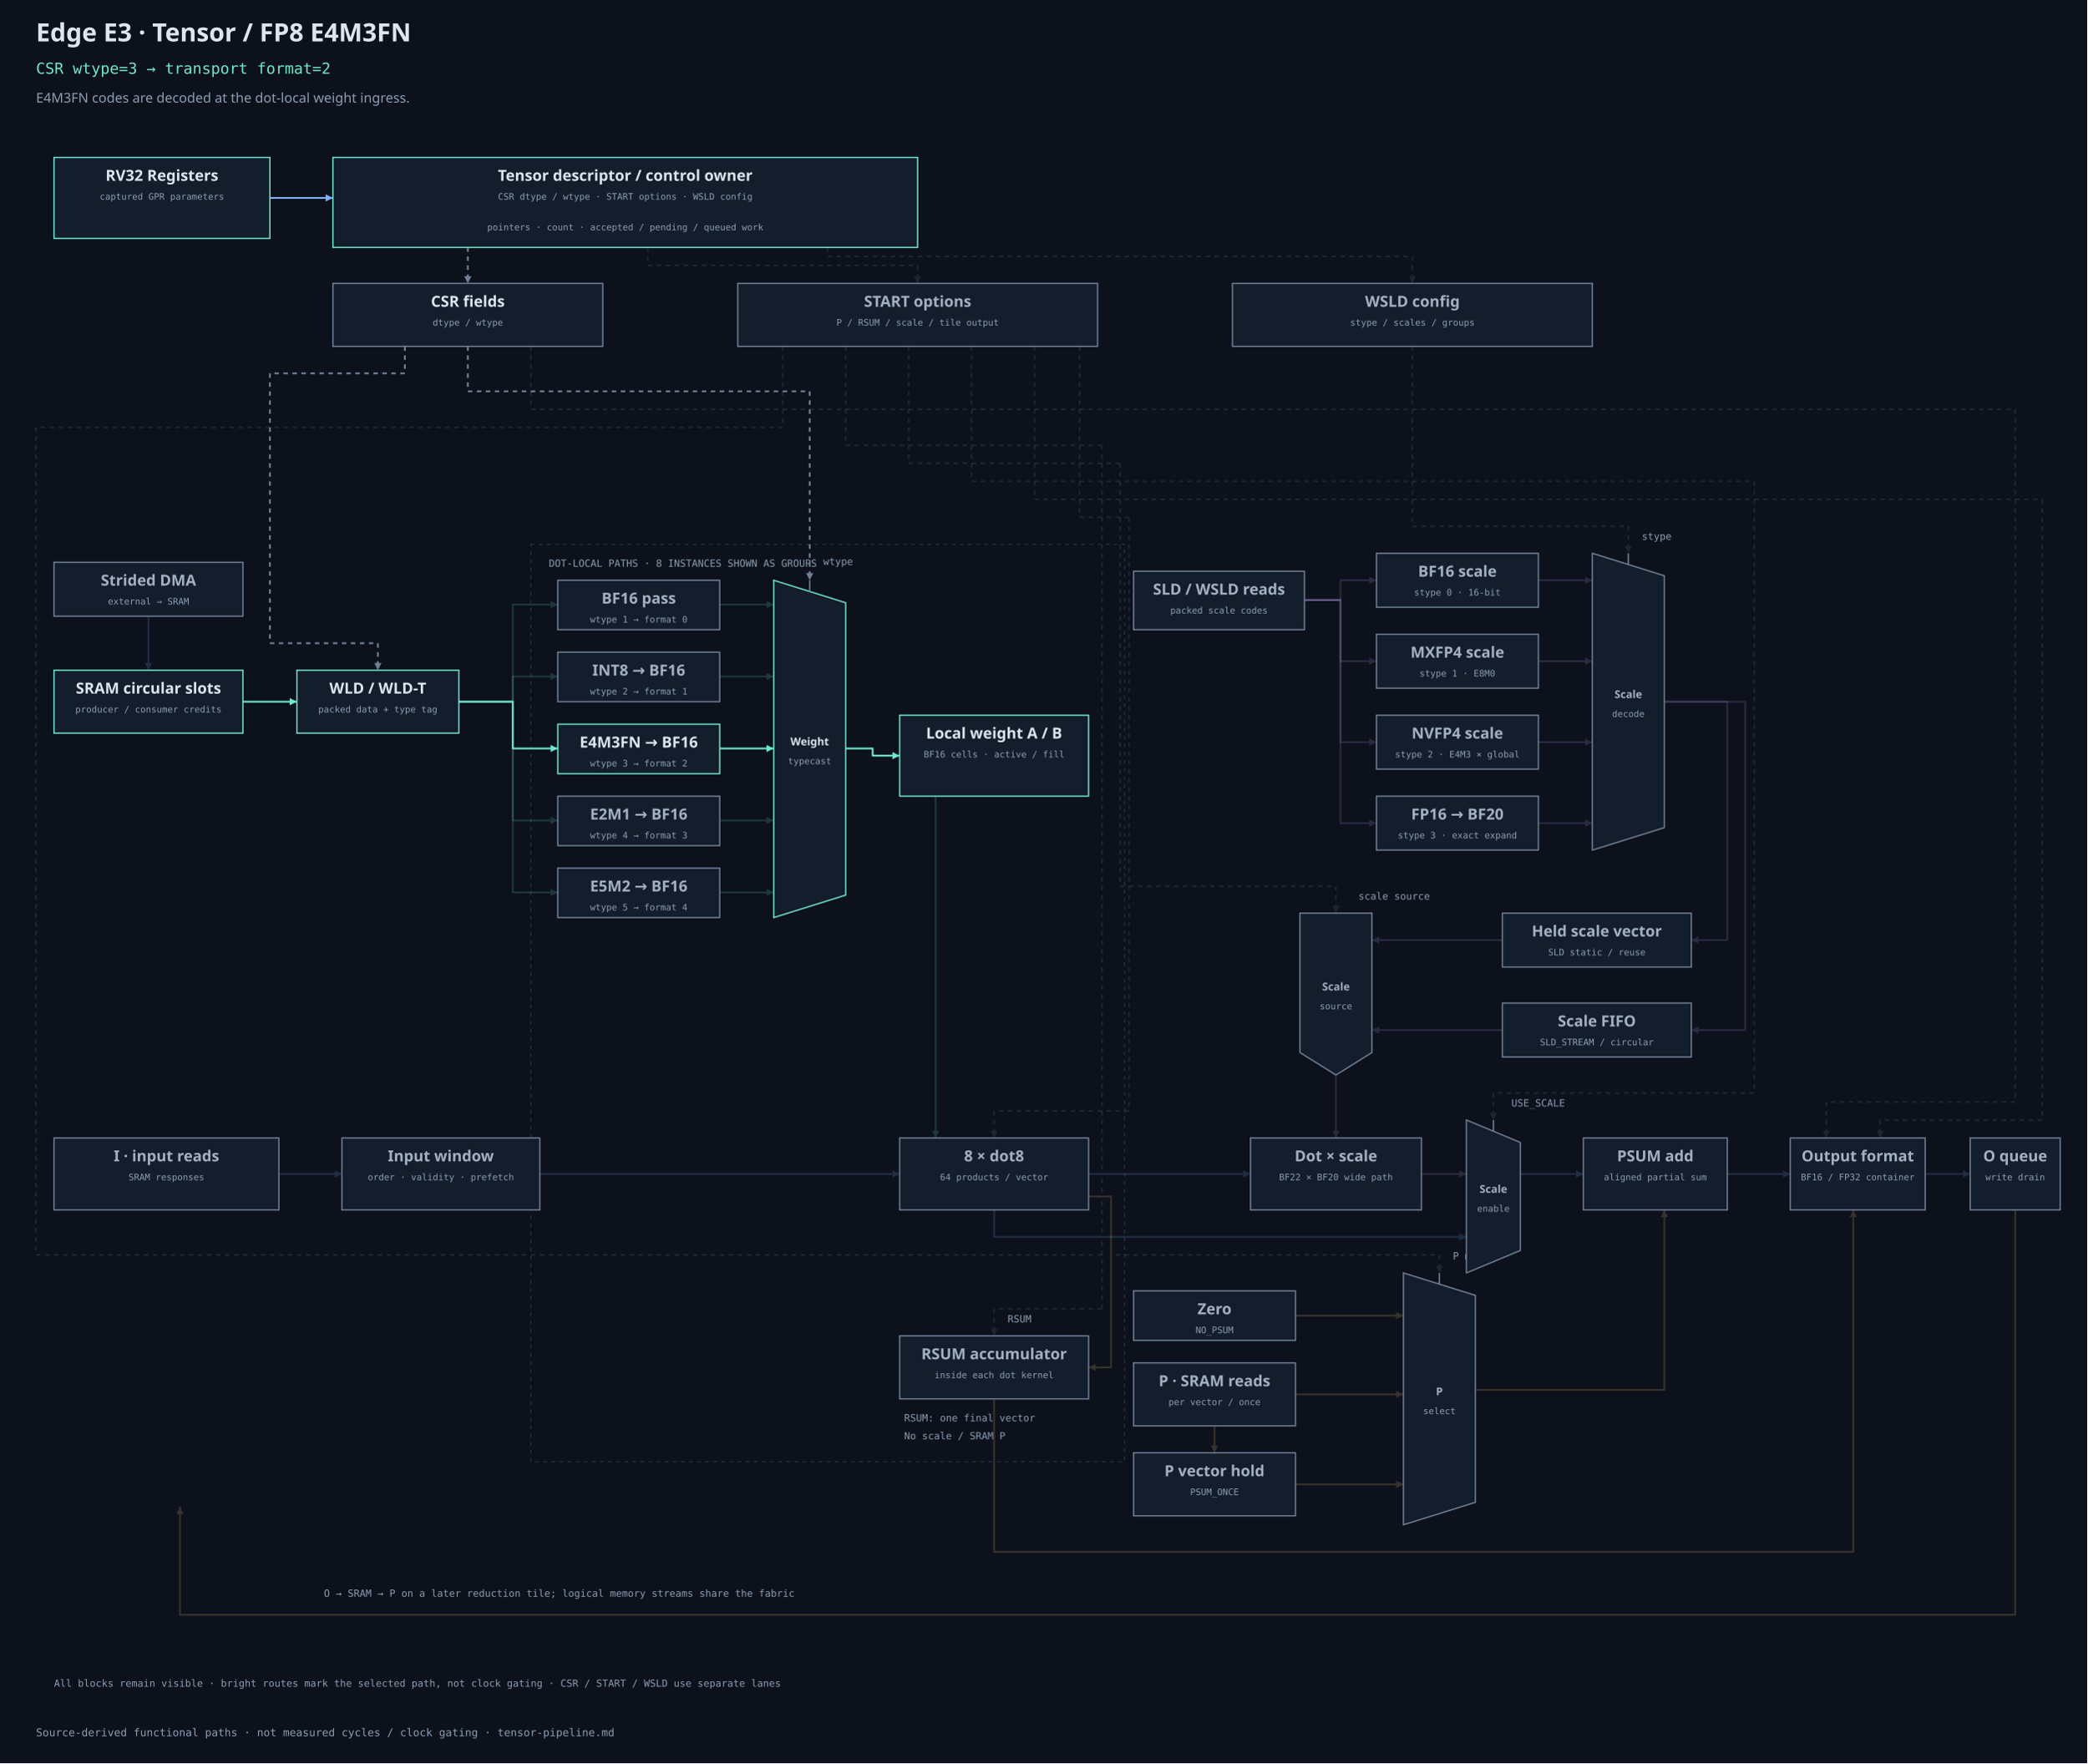
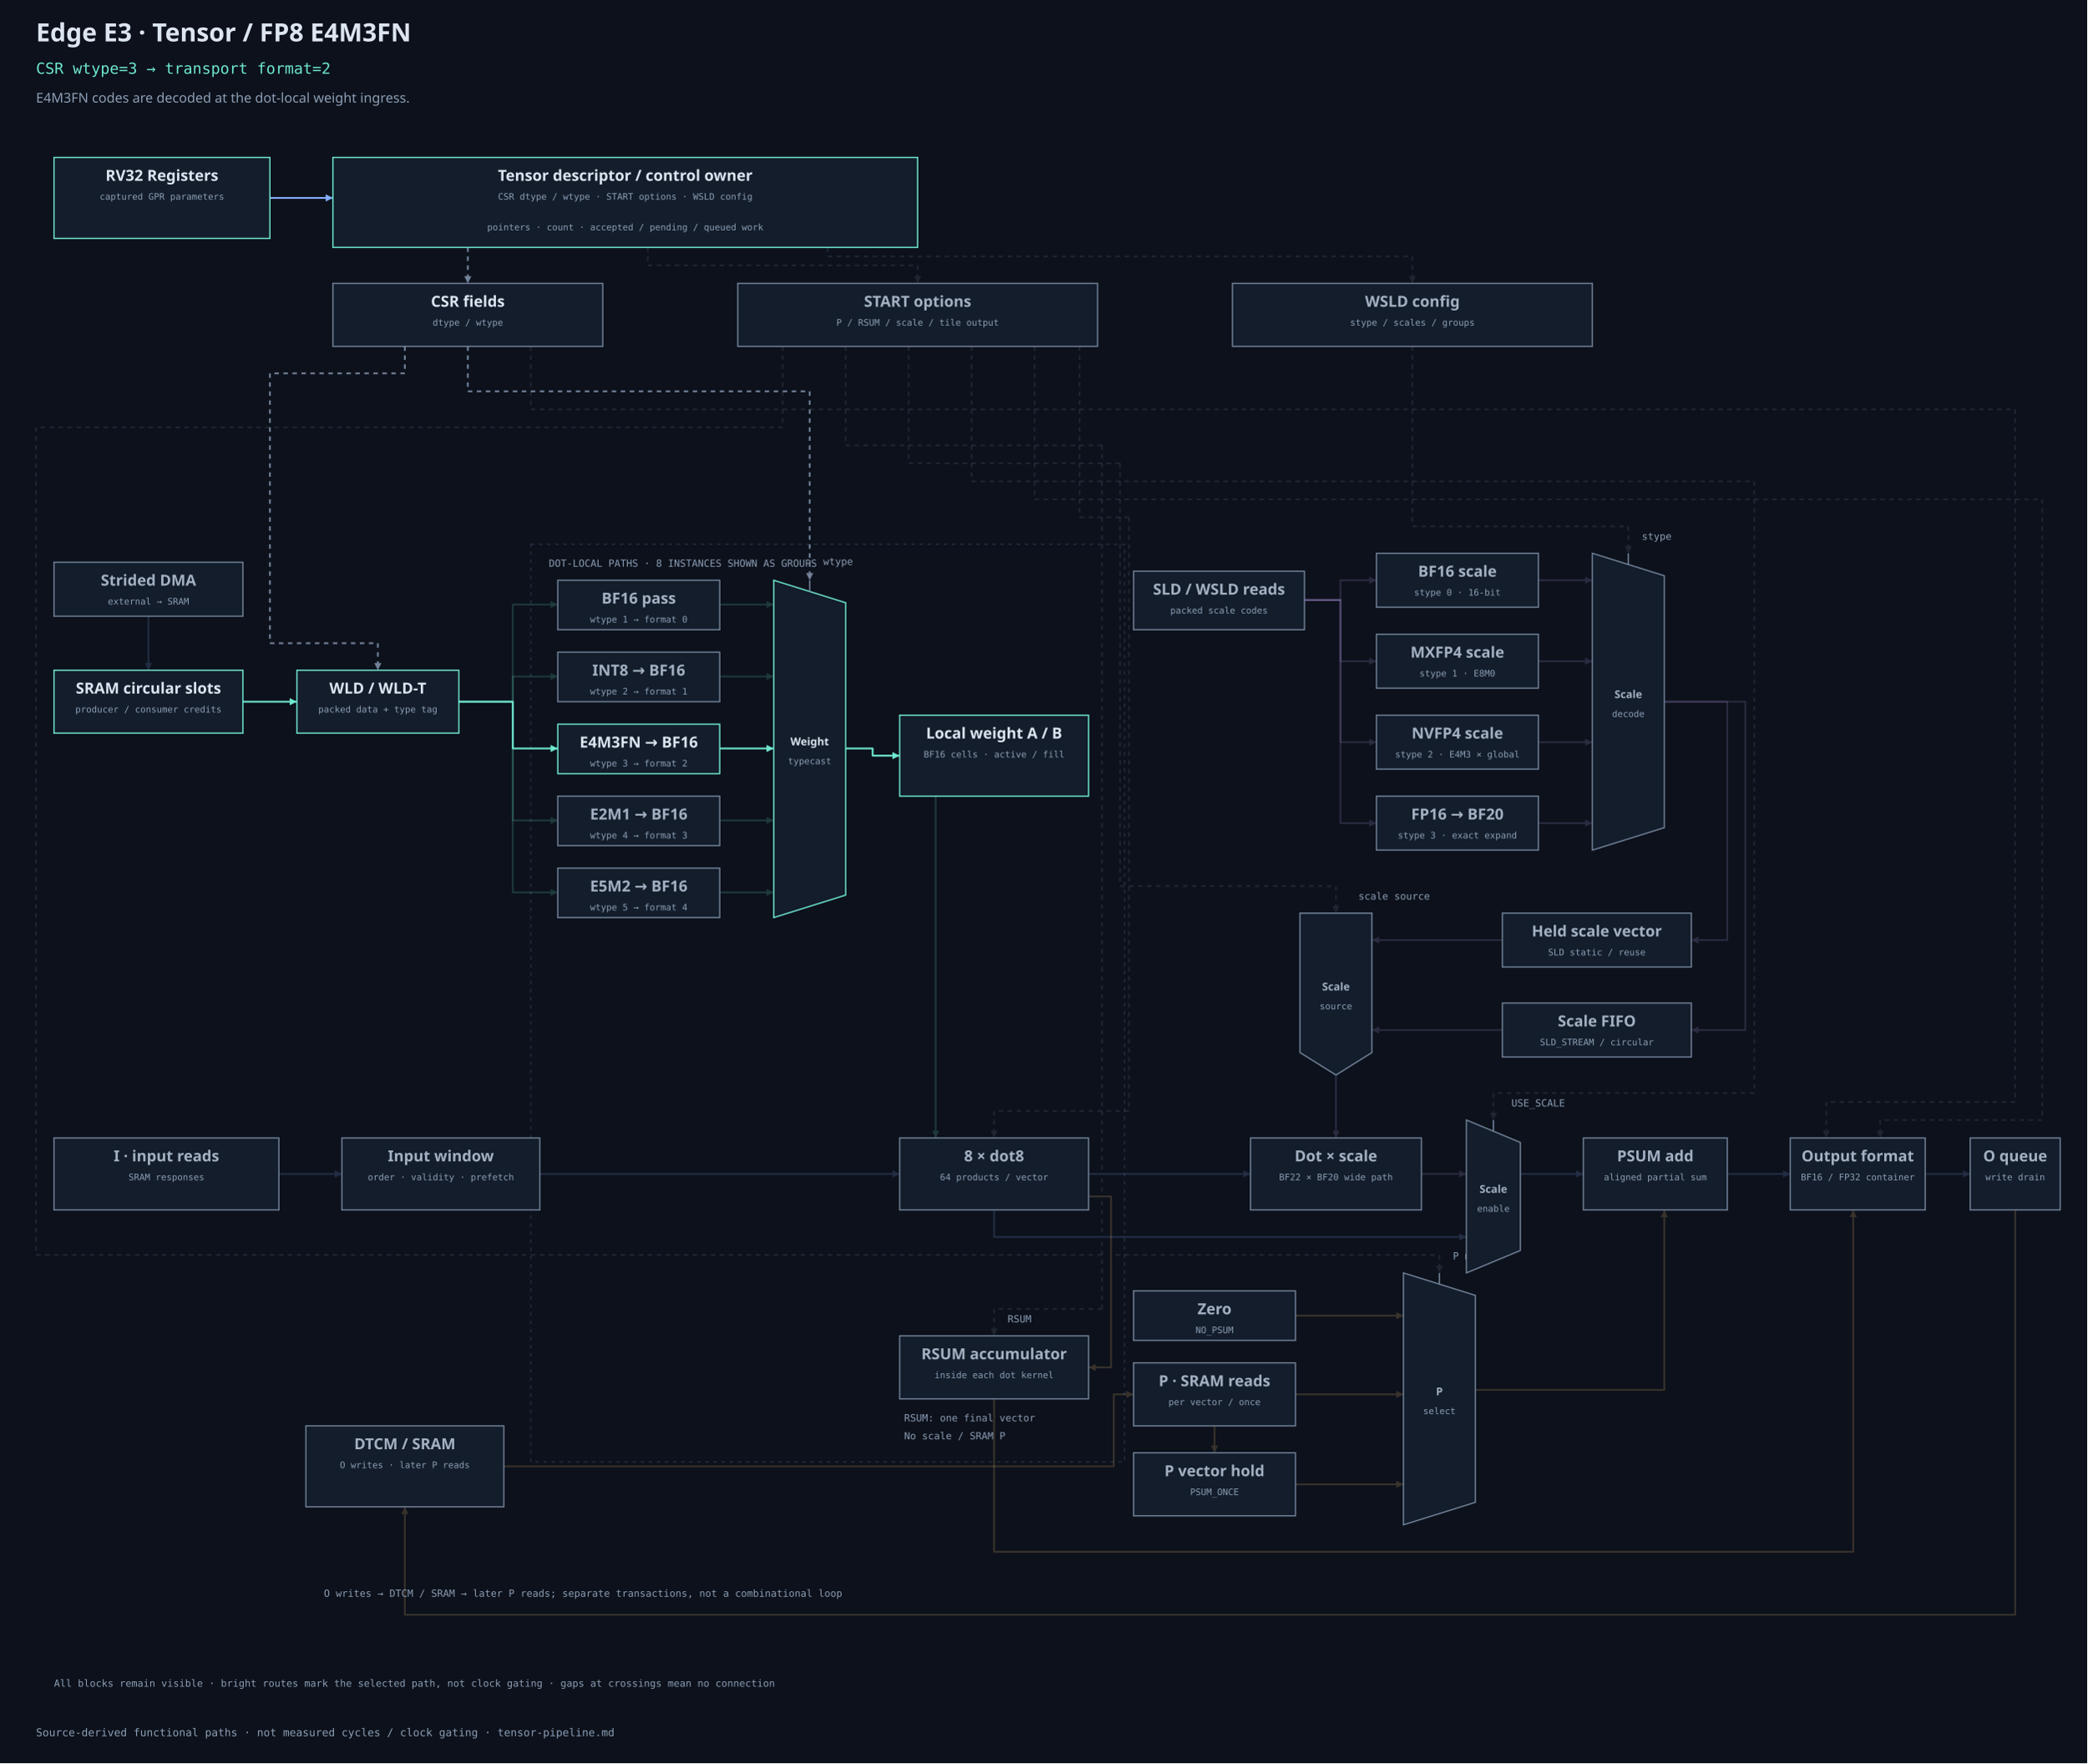
<svg xmlns="http://www.w3.org/2000/svg" width="2320" height="1960" viewBox="0 0 2320 1960">
  <rect width="2320" height="1960" fill="#0c111b" />
  <text x="40" y="46" fill="#dce5f0" font-family="sans-serif" font-size="28" font-weight="700">Edge E3 · Tensor / FP8 E4M3FN</text>
  <text x="40" y="82" fill="#6ee7cf" font-family="monospace" font-size="17">CSR wtype=3 → transport format=2</text>
  <text x="40" y="114" fill="#8c9eb5" font-family="sans-serif" font-size="15">E4M3FN codes are decoded at the dot-local weight ingress.</text>
  <svg x="20" y="135" width="2280" height="1760" viewBox="0 0 2280 1760" role="img" aria-labelledby="tensor-svg-title tensor-svg-desc">
    <style>.tensor-bg{fill:var(--bg,#0c111b)}.tensor-memory{fill:none;stroke:var(--rule,#29394e);stroke-dasharray:4 5}.tensor-title{font:600 17px sans-serif;fill:var(--ink,#dce5f0)}.tensor-sub{font:10px monospace;fill:var(--muted,#8c9eb5)}.tensor-caption{font:11px monospace;fill:var(--muted,#8c9eb5)}.tensor-box{fill:var(--panel,#131d2b);stroke:var(--ink,#dce5f0);stroke-width:1.4}.tensor-wire{fill:none;stroke-width:2;stroke-linejoin:round}.tensor-data{stroke:#85adff}.tensor-weight{stroke:#6ee7cf}.tensor-psum{stroke:#ffc578}.tensor-optional{stroke:#b39be8}.tensor-control{stroke:#718198;stroke-dasharray:5 5}.tensor-arrow-data{fill:#85adff}.tensor-arrow-weight{fill:#6ee7cf}.tensor-arrow-psum{fill:#ffc578}.tensor-arrow-optional{fill:#b39be8}.tensor-arrow-control{fill:#718198}[data-tensor-node]{opacity:1}[data-tensor-path]{opacity:.18}[data-tensor-path].is-active{opacity:1}[data-tensor-node]:not(.is-active) .tensor-box{stroke:var(--muted,#718198)}[data-tensor-node]:not(.is-active) .tensor-title{fill:var(--muted,#a4b1c3)}[data-tensor-node]:not(.is-active) .tensor-sub{fill:var(--muted,#8c9eb5)}.tensor-mux-title{font-size:12px}.tensor-control-source .tensor-box{stroke:#718198!important}.tensor-control-port{stroke:#718198;stroke-width:1.5;fill:none}.is-active .tensor-box{stroke:#6ee7cf}</style>
    <defs>
      <marker id="tensor-arrow-data" viewBox="0 0 8 8" refX="8" refY="4" markerWidth="8" markerHeight="8" markerUnits="userSpaceOnUse" orient="auto">
        <path d="M0 0L8 4L0 8Z" class="tensor-arrow-data" />
      </marker>
      <marker id="tensor-arrow-weight" viewBox="0 0 8 8" refX="8" refY="4" markerWidth="8" markerHeight="8" markerUnits="userSpaceOnUse" orient="auto">
        <path d="M0 0L8 4L0 8Z" class="tensor-arrow-weight" />
      </marker>
      <marker id="tensor-arrow-psum" viewBox="0 0 8 8" refX="8" refY="4" markerWidth="8" markerHeight="8" markerUnits="userSpaceOnUse" orient="auto">
        <path d="M0 0L8 4L0 8Z" class="tensor-arrow-psum" />
      </marker>
      <marker id="tensor-arrow-optional" viewBox="0 0 8 8" refX="8" refY="4" markerWidth="8" markerHeight="8" markerUnits="userSpaceOnUse" orient="auto">
        <path d="M0 0L8 4L0 8Z" class="tensor-arrow-optional" />
      </marker>
      <marker id="tensor-arrow-control" viewBox="0 0 8 8" refX="8" refY="4" markerWidth="8" markerHeight="8" markerUnits="userSpaceOnUse" orient="auto">
        <path d="M0 0L8 4L0 8Z" class="tensor-arrow-control" />
      </marker>
    </defs>
    <rect class="tensor-bg" width="2280" height="1760" />
    <rect class="tensor-memory" x="570" y="470" width="660" height="1020" />
    <text class="tensor-caption" x="590" y="495">DOT-LOCAL PATHS · 8 INSTANCES SHOWN AS GROUPS</text>
    <text class="tensor-caption" x="895" y="493">wtype</text>
    <text class="tensor-caption" x="1805" y="465">stype</text>
    <text class="tensor-caption" x="1660" y="1095">USE_SCALE</text>
    <text class="tensor-caption" x="1490" y="865">scale source</text>
    <text class="tensor-caption" x="1595" y="1265">P mode</text>
    <text class="tensor-caption" x="1100" y="1335">RSUM</text>
    <path data-tensor-path="gpr-owner" class="tensor-wire tensor-data is-active" d="M280 85H350" marker-end="url(#tensor-arrow-data)" />
    <g data-tensor-path="ctrl-wld" class="tensor-wire tensor-control is-active">
      <path d="M430 250L430 280M430 280L280 280M280 280L280 580M280 580L400 580M400 580L400 610" />
      <path d="M400 602L400 610" marker-end="url(#tensor-arrow-control)" />
    </g>
    <g data-tensor-path="ctrl-weight" class="tensor-wire tensor-control is-active">
      <path d="M500 250L500 300M500 300L880 300M880 300L880 510" />
      <path d="M880 502L880 510" marker-end="url(#tensor-arrow-control)" />
    </g>
    <g data-tensor-path="ctrl-psum" class="tensor-wire tensor-control ">
      <path d="M850 250L850 340M850 340L20 340M20 340L20 1260M20 1260L1210 1260M1220 1260L1580 1260M1580 1260L1580 1280" />
      <path d="M1580 1272L1580 1280" marker-end="url(#tensor-arrow-control)" />
    </g>
    <g data-tensor-path="ctrl-rsum" class="tensor-wire tensor-control ">
      <path d="M920 250L920 360M920 360L1205 360M1205 360L1205 1165M1205 1175L1205 1190M1205 1200L1205 1235M1205 1245L1205 1320M1205 1320L1085 1320M1085 1320L1085 1350" />
      <path d="M1085 1342L1085 1350" marker-end="url(#tensor-arrow-control)" />
    </g>
    <g data-tensor-path="ctrl-scale" class="tensor-wire tensor-control ">
      <path d="M990 250L990 380M990 380L1225 380M1225 380L1225 850M1225 850L1465 850M1465 850L1465 880" />
      <path d="M1465 872L1465 880" marker-end="url(#tensor-arrow-control)" />
    </g>
    <g data-tensor-path="ctrl-enable" class="tensor-wire tensor-control ">
      <path d="M1060 250L1060 400M1060 400L1930 400M1930 400L1930 1080M1930 1080L1640 1080M1640 1080L1640 1110" />
      <path d="M1640 1102L1640 1110" marker-end="url(#tensor-arrow-control)" />
    </g>
    <g data-tensor-path="ctrl-stype" class="tensor-wire tensor-control ">
      <path d="M1550 250L1550 450M1550 450L1790 450M1790 450L1790 480" />
      <path d="M1790 472L1790 480" marker-end="url(#tensor-arrow-control)" />
    </g>
    <g data-tensor-path="ctrl-format" class="tensor-wire tensor-control ">
      <path d="M570 250L570 320M570 320L2220 320M2220 320L2220 1090M2220 1090L2010 1090M2010 1090L2010 1130" />
      <path d="M2010 1122L2010 1130" marker-end="url(#tensor-arrow-control)" />
    </g>
    <g data-tensor-path="owner-dot" class="tensor-wire tensor-control ">
      <path d="M1180 250L1180 440M1180 440L1235 440M1235 440L1235 1100M1235 1100L1085 1100M1085 1100L1085 1130" />
      <path d="M1085 1122L1085 1130" marker-end="url(#tensor-arrow-control)" />
    </g>
    <path data-tensor-path="dma-ring" class="tensor-wire tensor-data " d="M145 550L145 610" marker-end="url(#tensor-arrow-data)" />
    <path data-tensor-path="ring-wld" class="tensor-wire tensor-weight is-active" d="M250 645L310 645" marker-end="url(#tensor-arrow-weight)" />
    <path data-tensor-path="weights" class="tensor-wire tensor-weight " d="M1020 750L1020 1130" marker-end="url(#tensor-arrow-weight)" />
    <path data-tensor-path="input-window" class="tensor-wire tensor-data " d="M290 1170L360 1170" marker-end="url(#tensor-arrow-data)" />
    <path data-tensor-path="window-dot" class="tensor-wire tensor-data " d="M580 1170L980 1170" marker-end="url(#tensor-arrow-data)" />
    <path data-tensor-path="dot-post" class="tensor-wire tensor-data " d="M1190 1170L1370 1170" marker-end="url(#tensor-arrow-data)" />
    <path data-tensor-path="scale-product" class="tensor-wire tensor-optional " d="M1560 1170L1610 1170" marker-end="url(#tensor-arrow-optional)" />
    <path data-tensor-path="scale-bypass" class="tensor-wire tensor-data " d="M1085 1210L1085 1240L1610 1240" marker-end="url(#tensor-arrow-data)" />
    <path data-tensor-path="scaled-to-post" class="tensor-wire tensor-data " d="M1670 1170L1740 1170" marker-end="url(#tensor-arrow-data)" />
    <path data-tensor-path="post-output" class="tensor-wire tensor-data " d="M1900 1170L1970 1170" marker-end="url(#tensor-arrow-data)" />
    <path data-tensor-path="format-output" class="tensor-wire tensor-data " d="M2120 1170L2170 1170" marker-end="url(#tensor-arrow-data)" />
    <path data-tensor-path="rsum-merge" class="tensor-wire tensor-psum " d="M1190 1195L1215 1195L1215 1385L1190 1385" marker-end="url(#tensor-arrow-psum)" />
    <path data-tensor-path="rsum-output" class="tensor-wire tensor-psum " d="M1085 1420L1085 1590L2040 1590L2040 1210" marker-end="url(#tensor-arrow-psum)" />
    <path data-tensor-path="static-scale" class="tensor-wire tensor-optional " d="M1650 910L1505 910" marker-end="url(#tensor-arrow-optional)" />
    <path data-tensor-path="stream-scale" class="tensor-wire tensor-optional " d="M1650 1010L1505 1010" marker-end="url(#tensor-arrow-optional)" />
    <path data-tensor-path="scale" class="tensor-wire tensor-optional " d="M1465 1060L1465 1130" marker-end="url(#tensor-arrow-optional)" />
    <path data-tensor-path="sld-static" class="tensor-wire tensor-optional " d="M1830 645L1900 645L1900 910L1860 910" marker-end="url(#tensor-arrow-optional)" />
    <path data-tensor-path="sld-stream" class="tensor-wire tensor-optional " d="M1830 645L1920 645L1920 1010L1860 1010" marker-end="url(#tensor-arrow-optional)" />
    <path data-tensor-path="zero-p" class="tensor-wire tensor-psum " d="M1420 1327.5L1540 1327.5" marker-end="url(#tensor-arrow-psum)" />
    <path data-tensor-path="read-hold" class="tensor-wire tensor-psum " d="M1330 1450L1330 1480" marker-end="url(#tensor-arrow-psum)" />
    <path data-tensor-path="hold-p" class="tensor-wire tensor-psum " d="M1420 1515L1540 1515" marker-end="url(#tensor-arrow-psum)" />
    <path data-tensor-path="stream-p" class="tensor-wire tensor-psum " d="M1420 1415L1540 1415" marker-end="url(#tensor-arrow-psum)" />
    <path data-tensor-path="psum-post" class="tensor-wire tensor-psum " d="M1620 1410L1830 1410L1830 1210" marker-end="url(#tensor-arrow-psum)" />
-     <path data-tensor-path="writeback" class="tensor-wire tensor-psum " d="M2220 1210L2220 1660L180 1660L180 1540" marker-end="url(#tensor-arrow-psum)" />
+     <path data-tensor-path="writeback" class="tensor-wire tensor-psum " d="M2220 1210L2220 1660L430 1660L430 1540" marker-end="url(#tensor-arrow-psum)" />
+     <path data-tensor-path="sram-psum" class="tensor-wire tensor-psum " d="M540 1495L1218 1495L1218 1415L1240 1415" marker-end="url(#tensor-arrow-psum)" />
    <path data-tensor-path="wld-bf16" class="tensor-wire tensor-weight " d="M490 645L550 645L550 537L600 537" marker-end="url(#tensor-arrow-weight)" />
    <path data-tensor-path="cast-bf16" class="tensor-wire tensor-weight " d="M780 537L840 537" marker-end="url(#tensor-arrow-weight)" />
    <path data-tensor-path="wld-int8" class="tensor-wire tensor-weight " d="M490 645L550 645L550 617L600 617" marker-end="url(#tensor-arrow-weight)" />
    <path data-tensor-path="cast-int8" class="tensor-wire tensor-weight " d="M780 617L840 617" marker-end="url(#tensor-arrow-weight)" />
    <path data-tensor-path="wld-e4m3" class="tensor-wire tensor-weight is-active" d="M490 645L550 645L550 697L600 697" marker-end="url(#tensor-arrow-weight)" />
    <path data-tensor-path="cast-e4m3" class="tensor-wire tensor-weight is-active" d="M780 697L840 697" marker-end="url(#tensor-arrow-weight)" />
    <path data-tensor-path="wld-fp4" class="tensor-wire tensor-weight " d="M490 645L550 645L550 777L600 777" marker-end="url(#tensor-arrow-weight)" />
    <path data-tensor-path="cast-fp4" class="tensor-wire tensor-weight " d="M780 777L840 777" marker-end="url(#tensor-arrow-weight)" />
    <path data-tensor-path="wld-e5m2" class="tensor-wire tensor-weight " d="M490 645L550 645L550 857L600 857" marker-end="url(#tensor-arrow-weight)" />
    <path data-tensor-path="cast-e5m2" class="tensor-wire tensor-weight " d="M780 857L840 857" marker-end="url(#tensor-arrow-weight)" />
    <path data-tensor-path="wld-banks" class="tensor-wire tensor-weight is-active" d="M920 697L950 697L950 705L980 705" marker-end="url(#tensor-arrow-weight)" />
    <path data-tensor-path="sld-bf16" class="tensor-wire tensor-optional " d="M1430 532L1470 532L1470 510L1510 510" marker-end="url(#tensor-arrow-optional)" />
    <path data-tensor-path="decode-bf16" class="tensor-wire tensor-optional " d="M1690 510L1750 510" marker-end="url(#tensor-arrow-optional)" />
    <path data-tensor-path="sld-mx" class="tensor-wire tensor-optional " d="M1430 532L1470 532L1470 600L1510 600" marker-end="url(#tensor-arrow-optional)" />
    <path data-tensor-path="decode-mx" class="tensor-wire tensor-optional " d="M1690 600L1750 600" marker-end="url(#tensor-arrow-optional)" />
    <path data-tensor-path="sld-nv" class="tensor-wire tensor-optional " d="M1430 532L1470 532L1470 690L1510 690" marker-end="url(#tensor-arrow-optional)" />
    <path data-tensor-path="decode-nv" class="tensor-wire tensor-optional " d="M1690 690L1750 690" marker-end="url(#tensor-arrow-optional)" />
    <path data-tensor-path="sld-fp16" class="tensor-wire tensor-optional " d="M1430 532L1470 532L1470 780L1510 780" marker-end="url(#tensor-arrow-optional)" />
    <path data-tensor-path="decode-fp16" class="tensor-wire tensor-optional " d="M1690 780L1750 780" marker-end="url(#tensor-arrow-optional)" />
    <g data-tensor-path="owner-csr" class="tensor-wire tensor-control is-active">
      <path d="M500 140L500 180" />
      <path d="M500 172L500 180" marker-end="url(#tensor-arrow-control)" />
    </g>
    <g data-tensor-path="owner-start" class="tensor-wire tensor-control ">
      <path d="M700 140L700 160M700 160L1000 160M1000 160L1000 180" />
      <path d="M1000 172L1000 180" marker-end="url(#tensor-arrow-control)" />
    </g>
    <g data-tensor-path="owner-wsld" class="tensor-wire tensor-control ">
      <path d="M900 140L900 150M900 150L1550 150M1550 150L1550 180" />
      <path d="M1550 172L1550 180" marker-end="url(#tensor-arrow-control)" />
    </g>
    <g data-tensor-path="ctrl-tile-format" class="tensor-wire tensor-control ">
      <path d="M1130 250L1130 420M1130 420L2250 420M2250 420L2250 1110M2250 1110L2070 1110M2070 1110L2070 1130" />
      <path d="M2070 1122L2070 1130" marker-end="url(#tensor-arrow-control)" />
    </g>
    <g data-tensor-node="gpr" class="is-active " role="button" tabindex="0" aria-label="RV32 Registers: explore this path">
      <rect class="tensor-box" x="40" y="40" width="240" height="90" />
      <text class="tensor-title " x="160" y="66" text-anchor="middle">RV32 Registers</text>
      <text class="tensor-sub" x="160" y="87" text-anchor="middle">captured GPR parameters</text>
    </g>
    <g data-tensor-node="owner" class="is-active " role="button" tabindex="0" aria-label="Tensor descriptor / control owner: explore this path">
      <rect class="tensor-box" x="350" y="40" width="650" height="100" />
      <text class="tensor-title " x="675" y="66" text-anchor="middle">Tensor descriptor / control owner</text>
      <text class="tensor-sub" x="675" y="87" text-anchor="middle">CSR dtype / wtype · START options · WSLD config</text>
      <text class="tensor-sub" x="675" y="121" text-anchor="middle">pointers · count · accepted / pending / queued work</text>
    </g>
    <g data-tensor-node="dma" class=" " role="button" tabindex="0" aria-label="Strided DMA: explore this path">
      <rect class="tensor-box" x="40" y="490" width="210" height="60" />
      <text class="tensor-title " x="145" y="516" text-anchor="middle">Strided DMA</text>
      <text class="tensor-sub" x="145" y="537" text-anchor="middle">external → SRAM</text>
    </g>
    <g data-tensor-node="ring" class="is-active " role="button" tabindex="0" aria-label="SRAM circular slots: explore this path">
      <rect class="tensor-box" x="40" y="610" width="210" height="70" />
      <text class="tensor-title " x="145" y="636" text-anchor="middle">SRAM circular slots</text>
      <text class="tensor-sub" x="145" y="657" text-anchor="middle">producer / consumer credits</text>
    </g>
    <g data-tensor-node="wld" class="is-active " role="button" tabindex="0" aria-label="WLD / WLD-T: explore this path">
      <rect class="tensor-box" x="310" y="610" width="180" height="70" />
      <text class="tensor-title " x="400" y="636" text-anchor="middle">WLD / WLD-T</text>
      <text class="tensor-sub" x="400" y="657" text-anchor="middle">packed data + type tag</text>
    </g>
    <g data-tensor-node="w-bf16" class=" " role="button" tabindex="0" aria-label="BF16 pass: explore this path">
      <rect class="tensor-box" x="600" y="510" width="180" height="55" />
      <text class="tensor-title " x="690" y="536" text-anchor="middle">BF16 pass</text>
      <text class="tensor-sub" x="690" y="557" text-anchor="middle">wtype 1 → format 0</text>
    </g>
    <g data-tensor-node="w-int8" class=" " role="button" tabindex="0" aria-label="INT8 → BF16: explore this path">
      <rect class="tensor-box" x="600" y="590" width="180" height="55" />
      <text class="tensor-title " x="690" y="616" text-anchor="middle">INT8 → BF16</text>
      <text class="tensor-sub" x="690" y="637" text-anchor="middle">wtype 2 → format 1</text>
    </g>
    <g data-tensor-node="w-e4m3" class="is-active " role="button" tabindex="0" aria-label="E4M3FN → BF16: explore this path">
      <rect class="tensor-box" x="600" y="670" width="180" height="55" />
      <text class="tensor-title " x="690" y="696" text-anchor="middle">E4M3FN → BF16</text>
      <text class="tensor-sub" x="690" y="717" text-anchor="middle">wtype 3 → format 2</text>
    </g>
    <g data-tensor-node="w-fp4" class=" " role="button" tabindex="0" aria-label="E2M1 → BF16: explore this path">
      <rect class="tensor-box" x="600" y="750" width="180" height="55" />
      <text class="tensor-title " x="690" y="776" text-anchor="middle">E2M1 → BF16</text>
      <text class="tensor-sub" x="690" y="797" text-anchor="middle">wtype 4 → format 3</text>
    </g>
    <g data-tensor-node="w-e5m2" class=" " role="button" tabindex="0" aria-label="E5M2 → BF16: explore this path">
      <rect class="tensor-box" x="600" y="830" width="180" height="55" />
      <text class="tensor-title " x="690" y="856" text-anchor="middle">E5M2 → BF16</text>
      <text class="tensor-sub" x="690" y="877" text-anchor="middle">wtype 5 → format 4</text>
    </g>
    <g data-tensor-node="wselect" class="is-active " role="button" tabindex="0" aria-label="Weight: explore this path">
      <path class="tensor-box" d="M840 510L920 535V860L840 885Z" />
      <path class="tensor-control-port" d="M880 510V522.5" />
      <text class="tensor-title tensor-mux-title" x="880" y="693.5" text-anchor="middle">Weight</text>
      <text class="tensor-sub" x="880" y="714.5" text-anchor="middle">typecast</text>
    </g>
    <g data-tensor-node="banks" class="is-active " role="button" tabindex="0" aria-label="Local weight A / B: explore this path">
      <rect class="tensor-box" x="980" y="660" width="210" height="90" />
      <text class="tensor-title " x="1085" y="686" text-anchor="middle">Local weight A / B</text>
      <text class="tensor-sub" x="1085" y="707" text-anchor="middle">BF16 cells · active / fill</text>
    </g>
    <g data-tensor-node="input" class=" " role="button" tabindex="0" aria-label="I · input reads: explore this path">
      <rect class="tensor-box" x="40" y="1130" width="250" height="80" />
      <text class="tensor-title " x="165" y="1156" text-anchor="middle">I · input reads</text>
      <text class="tensor-sub" x="165" y="1177" text-anchor="middle">SRAM responses</text>
    </g>
    <g data-tensor-node="window" class=" " role="button" tabindex="0" aria-label="Input window: explore this path">
      <rect class="tensor-box" x="360" y="1130" width="220" height="80" />
      <text class="tensor-title " x="470" y="1156" text-anchor="middle">Input window</text>
      <text class="tensor-sub" x="470" y="1177" text-anchor="middle">order · validity · prefetch</text>
    </g>
    <g data-tensor-node="dot" class=" " role="button" tabindex="0" aria-label="8 × dot8: explore this path">
      <rect class="tensor-box" x="980" y="1130" width="210" height="80" />
      <text class="tensor-title " x="1085" y="1156" text-anchor="middle">8 × dot8</text>
      <text class="tensor-sub" x="1085" y="1177" text-anchor="middle">64 products / vector</text>
    </g>
    <g data-tensor-node="rsum" class=" " role="button" tabindex="0" aria-label="RSUM accumulator: explore this path">
      <rect class="tensor-box" x="980" y="1350" width="210" height="70" />
      <text class="tensor-title " x="1085" y="1376" text-anchor="middle">RSUM accumulator</text>
      <text class="tensor-sub" x="1085" y="1397" text-anchor="middle">inside each dot kernel</text>
    </g>
    <g data-tensor-node="sld" class=" " role="button" tabindex="0" aria-label="SLD / WSLD reads: explore this path">
      <rect class="tensor-box" x="1240" y="500" width="190" height="65" />
      <text class="tensor-title " x="1335" y="526" text-anchor="middle">SLD / WSLD reads</text>
      <text class="tensor-sub" x="1335" y="547" text-anchor="middle">packed scale codes</text>
    </g>
    <g data-tensor-node="s-bf16" class=" " role="button" tabindex="0" aria-label="BF16 scale: explore this path">
      <rect class="tensor-box" x="1510" y="480" width="180" height="60" />
      <text class="tensor-title " x="1600" y="506" text-anchor="middle">BF16 scale</text>
      <text class="tensor-sub" x="1600" y="527" text-anchor="middle">stype 0 · 16-bit</text>
    </g>
    <g data-tensor-node="s-mx" class=" " role="button" tabindex="0" aria-label="MXFP4 scale: explore this path">
      <rect class="tensor-box" x="1510" y="570" width="180" height="60" />
      <text class="tensor-title " x="1600" y="596" text-anchor="middle">MXFP4 scale</text>
      <text class="tensor-sub" x="1600" y="617" text-anchor="middle">stype 1 · E8M0</text>
    </g>
    <g data-tensor-node="s-nv" class=" " role="button" tabindex="0" aria-label="NVFP4 scale: explore this path">
      <rect class="tensor-box" x="1510" y="660" width="180" height="60" />
      <text class="tensor-title " x="1600" y="686" text-anchor="middle">NVFP4 scale</text>
      <text class="tensor-sub" x="1600" y="707" text-anchor="middle">stype 2 · E4M3 × global</text>
    </g>
    <g data-tensor-node="s-fp16" class=" " role="button" tabindex="0" aria-label="FP16 → BF20: explore this path">
      <rect class="tensor-box" x="1510" y="750" width="180" height="60" />
      <text class="tensor-title " x="1600" y="776" text-anchor="middle">FP16 → BF20</text>
      <text class="tensor-sub" x="1600" y="797" text-anchor="middle">stype 3 · exact expand</text>
    </g>
    <g data-tensor-node="stype" class=" " role="button" tabindex="0" aria-label="Scale: explore this path">
      <path class="tensor-box" d="M1750 480L1830 505V785L1750 810Z" />
      <path class="tensor-control-port" d="M1790 480V492.5" />
      <text class="tensor-title tensor-mux-title" x="1790" y="641" text-anchor="middle">Scale</text>
      <text class="tensor-sub" x="1790" y="662" text-anchor="middle">decode</text>
    </g>
    <g data-tensor-node="scale-hold" class=" " role="button" tabindex="0" aria-label="Held scale vector: explore this path">
      <rect class="tensor-box" x="1650" y="880" width="210" height="60" />
      <text class="tensor-title " x="1755" y="906" text-anchor="middle">Held scale vector</text>
      <text class="tensor-sub" x="1755" y="927" text-anchor="middle">SLD static / reuse</text>
    </g>
    <g data-tensor-node="scale-fifo" class=" " role="button" tabindex="0" aria-label="Scale FIFO: explore this path">
      <rect class="tensor-box" x="1650" y="980" width="210" height="60" />
      <text class="tensor-title " x="1755" y="1006" text-anchor="middle">Scale FIFO</text>
      <text class="tensor-sub" x="1755" y="1027" text-anchor="middle">SLD_STREAM / circular</text>
    </g>
    <g data-tensor-node="scale-source" class=" " role="button" tabindex="0" aria-label="Scale: explore this path">
      <path class="tensor-box" d="M1425 880H1505V1035L1465 1060L1425 1035Z" />
      <text class="tensor-title tensor-mux-title" x="1465" y="966" text-anchor="middle">Scale</text>
      <text class="tensor-sub" x="1465" y="987" text-anchor="middle">source</text>
    </g>
    <g data-tensor-node="scale-mul" class=" " role="button" tabindex="0" aria-label="Dot × scale: explore this path">
      <rect class="tensor-box" x="1370" y="1130" width="190" height="80" />
      <text class="tensor-title " x="1465" y="1156" text-anchor="middle">Dot × scale</text>
      <text class="tensor-sub" x="1465" y="1177" text-anchor="middle">BF22 × BF20 wide path</text>
    </g>
    <g data-tensor-node="scale-select" class=" " role="button" tabindex="0" aria-label="Scale: explore this path">
      <path class="tensor-box" d="M1610 1110L1670 1135V1255L1610 1280Z" />
      <path class="tensor-control-port" d="M1640 1110V1122.5" />
      <text class="tensor-title tensor-mux-title" x="1640" y="1191" text-anchor="middle">Scale</text>
      <text class="tensor-sub" x="1640" y="1212" text-anchor="middle">enable</text>
    </g>
    <g data-tensor-node="post" class=" " role="button" tabindex="0" aria-label="PSUM add: explore this path">
      <rect class="tensor-box" x="1740" y="1130" width="160" height="80" />
      <text class="tensor-title " x="1820" y="1156" text-anchor="middle">PSUM add</text>
      <text class="tensor-sub" x="1820" y="1177" text-anchor="middle">aligned partial sum</text>
    </g>
    <g data-tensor-node="psum" class=" " role="button" tabindex="0" aria-label="P · SRAM reads: explore this path">
      <rect class="tensor-box" x="1240" y="1380" width="180" height="70" />
      <text class="tensor-title " x="1330" y="1406" text-anchor="middle">P · SRAM reads</text>
      <text class="tensor-sub" x="1330" y="1427" text-anchor="middle">per vector / once</text>
    </g>
+     <g data-tensor-node="psum-memory" class=" " role="button" tabindex="0" aria-label="DTCM / SRAM: explore this path">
+       <rect class="tensor-box" x="320" y="1450" width="220" height="90" />
+       <text class="tensor-title " x="430" y="1476" text-anchor="middle">DTCM / SRAM</text>
+       <text class="tensor-sub" x="430" y="1497" text-anchor="middle">O writes · later P reads</text>
+     </g>
    <g data-tensor-node="zero" class=" " role="button" tabindex="0" aria-label="Zero: explore this path">
      <rect class="tensor-box" x="1240" y="1300" width="180" height="55" />
      <text class="tensor-title " x="1330" y="1326" text-anchor="middle">Zero</text>
      <text class="tensor-sub" x="1330" y="1347" text-anchor="middle">NO_PSUM</text>
    </g>
    <g data-tensor-node="psum-hold" class=" " role="button" tabindex="0" aria-label="P vector hold: explore this path">
      <rect class="tensor-box" x="1240" y="1480" width="180" height="70" />
      <text class="tensor-title " x="1330" y="1506" text-anchor="middle">P vector hold</text>
      <text class="tensor-sub" x="1330" y="1527" text-anchor="middle">PSUM_ONCE</text>
    </g>
    <g data-tensor-node="psum-select" class=" " role="button" tabindex="0" aria-label="P: explore this path">
      <path class="tensor-box" d="M1540 1280L1620 1305V1535L1540 1560Z" />
      <path class="tensor-control-port" d="M1580 1280V1292.5" />
      <text class="tensor-title tensor-mux-title" x="1580" y="1416" text-anchor="middle">P</text>
      <text class="tensor-sub" x="1580" y="1437" text-anchor="middle">select</text>
    </g>
    <g data-tensor-node="format" class=" " role="button" tabindex="0" aria-label="Output format: explore this path">
      <rect class="tensor-box" x="1970" y="1130" width="150" height="80" />
      <text class="tensor-title " x="2045" y="1156" text-anchor="middle">Output format</text>
      <text class="tensor-sub" x="2045" y="1177" text-anchor="middle">BF16 / FP32 container</text>
    </g>
    <g data-tensor-node="output" class=" " role="button" tabindex="0" aria-label="O queue: explore this path">
      <rect class="tensor-box" x="2170" y="1130" width="100" height="80" />
      <text class="tensor-title " x="2220" y="1156" text-anchor="middle">O queue</text>
      <text class="tensor-sub" x="2220" y="1177" text-anchor="middle">write drain</text>
    </g>
    <g data-tensor-node="csr-fields" class="is-active tensor-control-source" role="button" tabindex="0" aria-label="CSR fields: explore this path">
      <rect class="tensor-box" x="350" y="180" width="300" height="70" />
      <text class="tensor-title " x="500" y="206" text-anchor="middle">CSR fields</text>
      <text class="tensor-sub" x="500" y="227" text-anchor="middle">dtype / wtype</text>
    </g>
    <g data-tensor-node="start-fields" class=" tensor-control-source" role="button" tabindex="0" aria-label="START options: explore this path">
      <rect class="tensor-box" x="800" y="180" width="400" height="70" />
      <text class="tensor-title " x="1000" y="206" text-anchor="middle">START options</text>
      <text class="tensor-sub" x="1000" y="227" text-anchor="middle">P / RSUM / scale / tile output</text>
    </g>
    <g data-tensor-node="wsld-fields" class=" tensor-control-source" role="button" tabindex="0" aria-label="WSLD config: explore this path">
      <rect class="tensor-box" x="1350" y="180" width="400" height="70" />
      <text class="tensor-title " x="1550" y="206" text-anchor="middle">WSLD config</text>
      <text class="tensor-sub" x="1550" y="227" text-anchor="middle">stype / scales / groups</text>
    </g>
    <text class="tensor-caption" x="985" y="1445">RSUM: one final vector</text>
    <text class="tensor-caption" x="985" y="1465">No scale / SRAM P</text>
-     <text class="tensor-caption" x="340" y="1640">O → SRAM → P on a later reduction tile; logical memory streams share the fabric</text>
-     <text class="tensor-caption" x="40" y="1740">All blocks remain visible · bright routes mark the selected path, not clock gating · CSR / START / WSLD use separate lanes</text>
+     <text class="tensor-caption" x="340" y="1640">O writes → DTCM / SRAM → later P reads; separate transactions, not a combinational loop</text>
+     <text class="tensor-caption" x="40" y="1740">All blocks remain visible · bright routes mark the selected path, not clock gating · gaps at crossings mean no connection</text>
  </svg>
  <text x="40" y="1930" fill="#8c9eb5" font-family="monospace" font-size="12">Source-derived functional paths · not measured cycles / clock gating · tensor-pipeline.md</text>
</svg>
